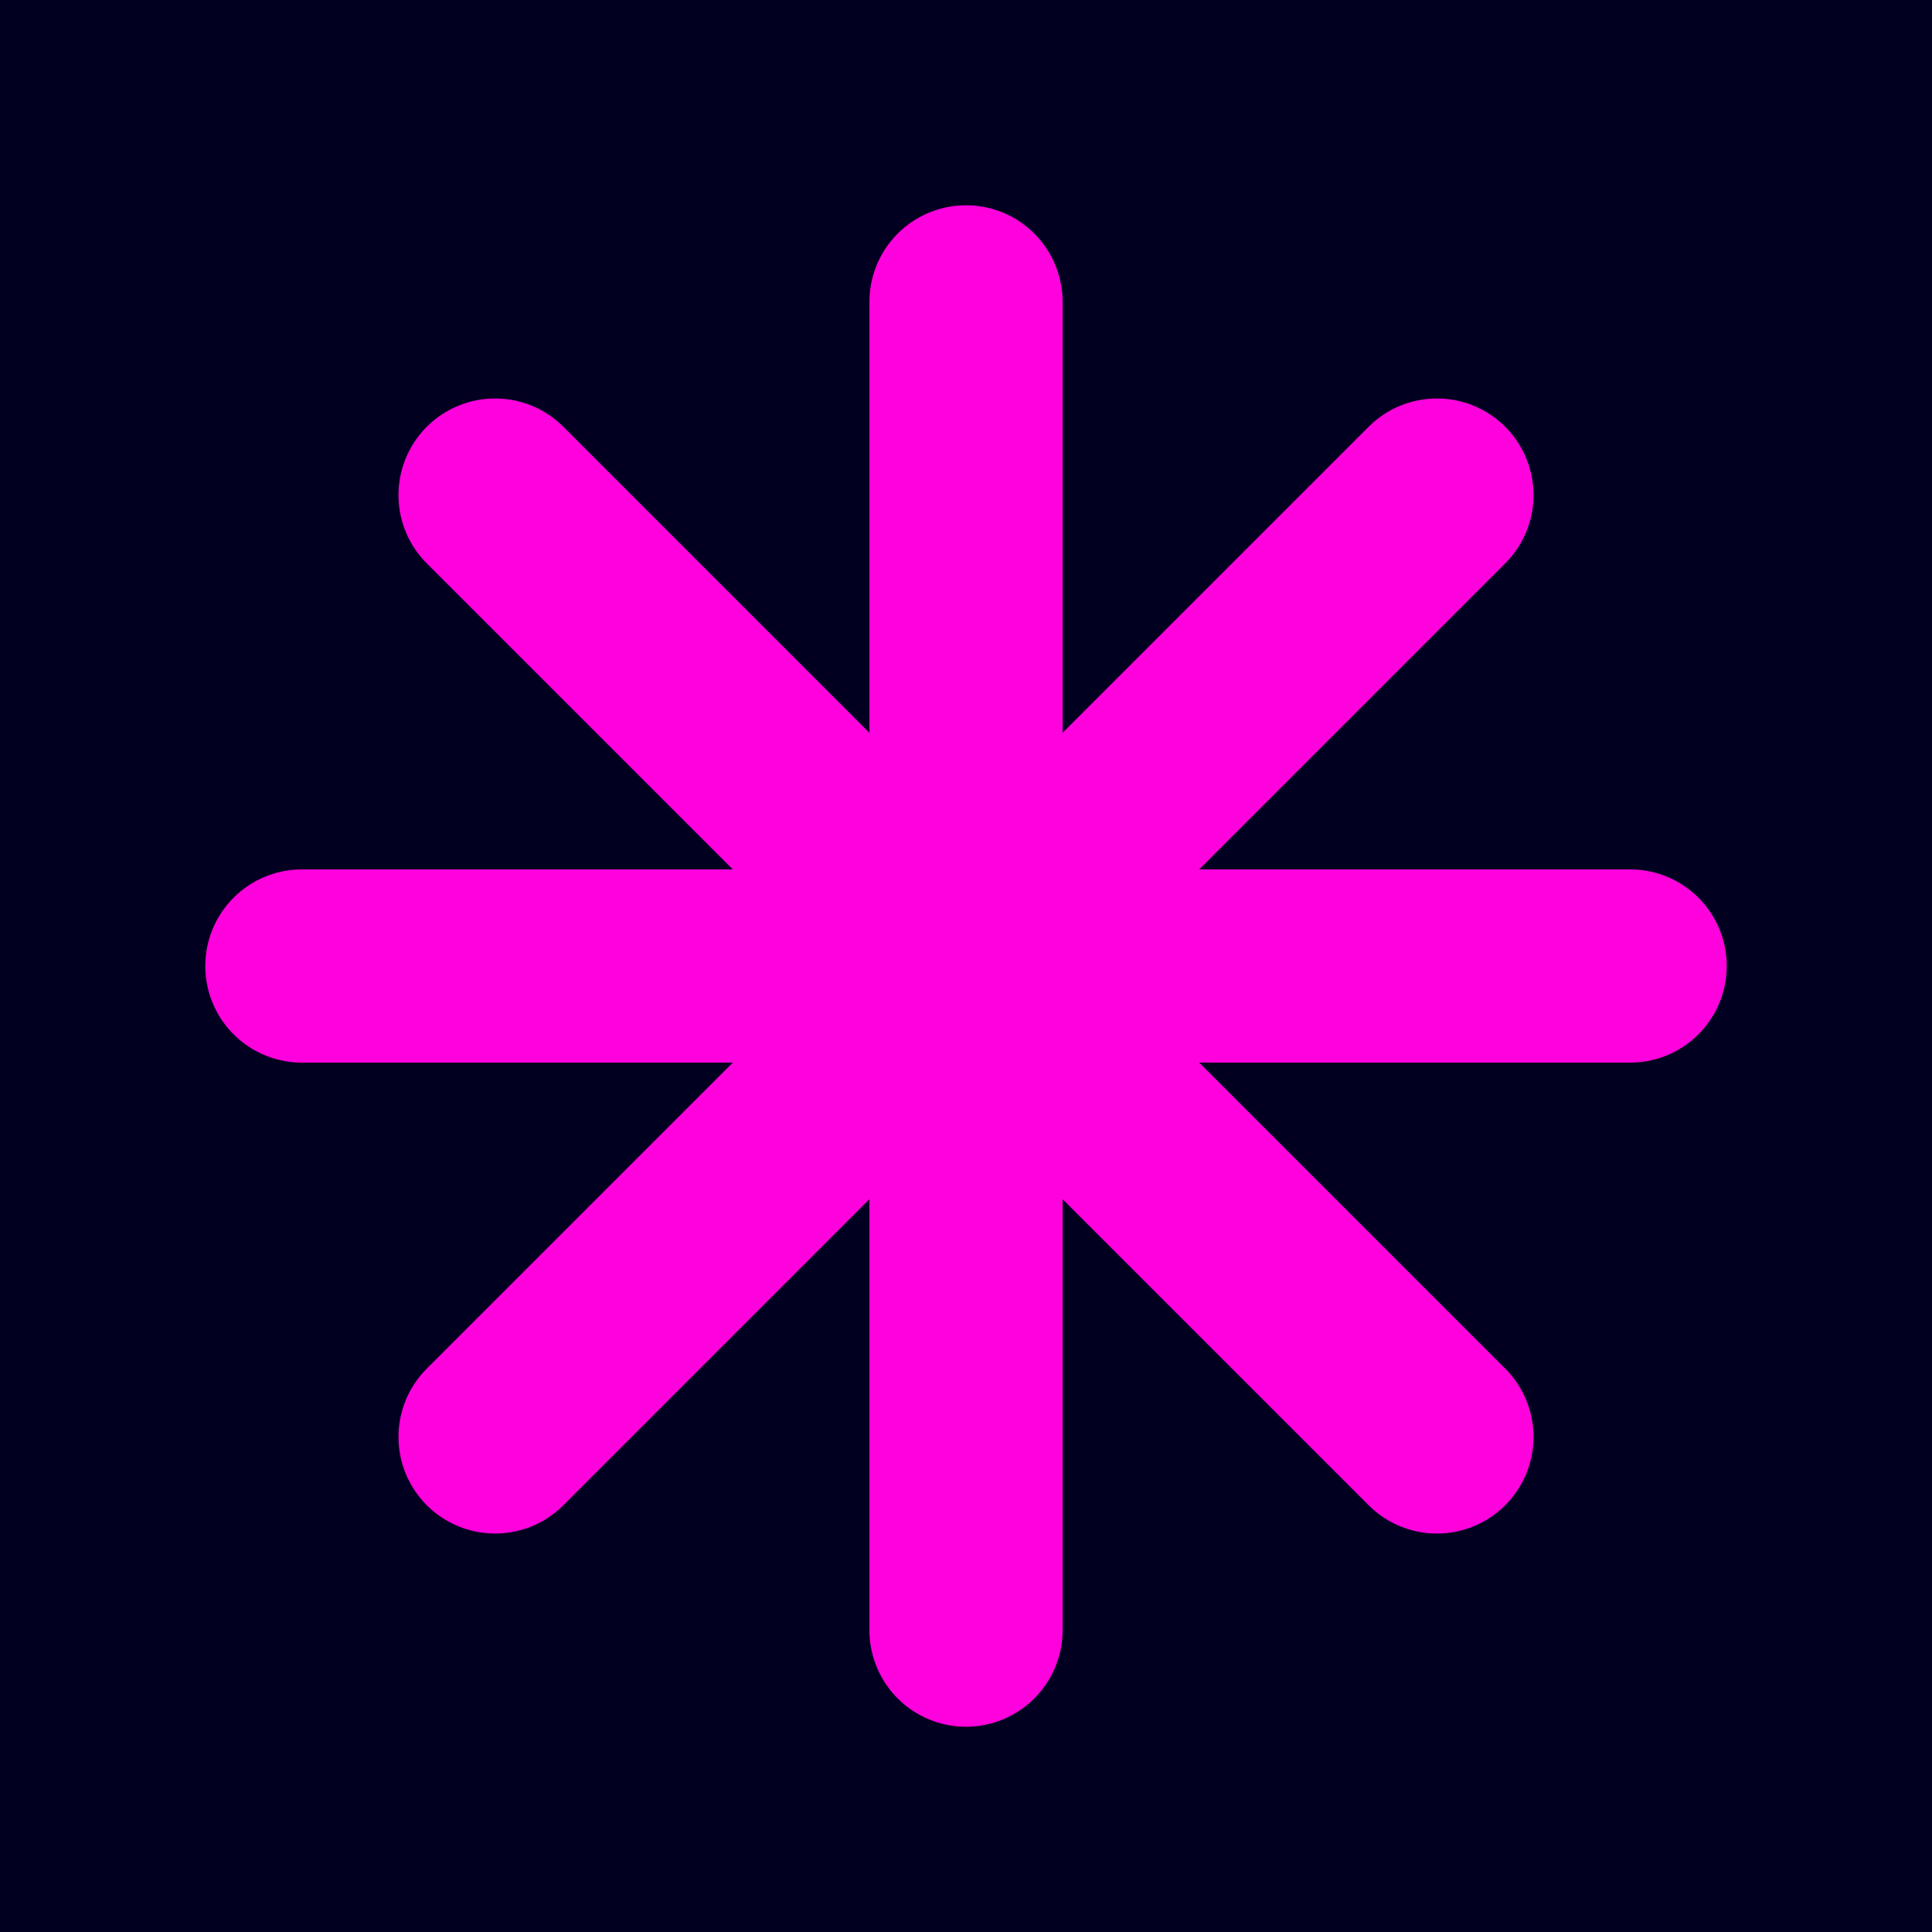
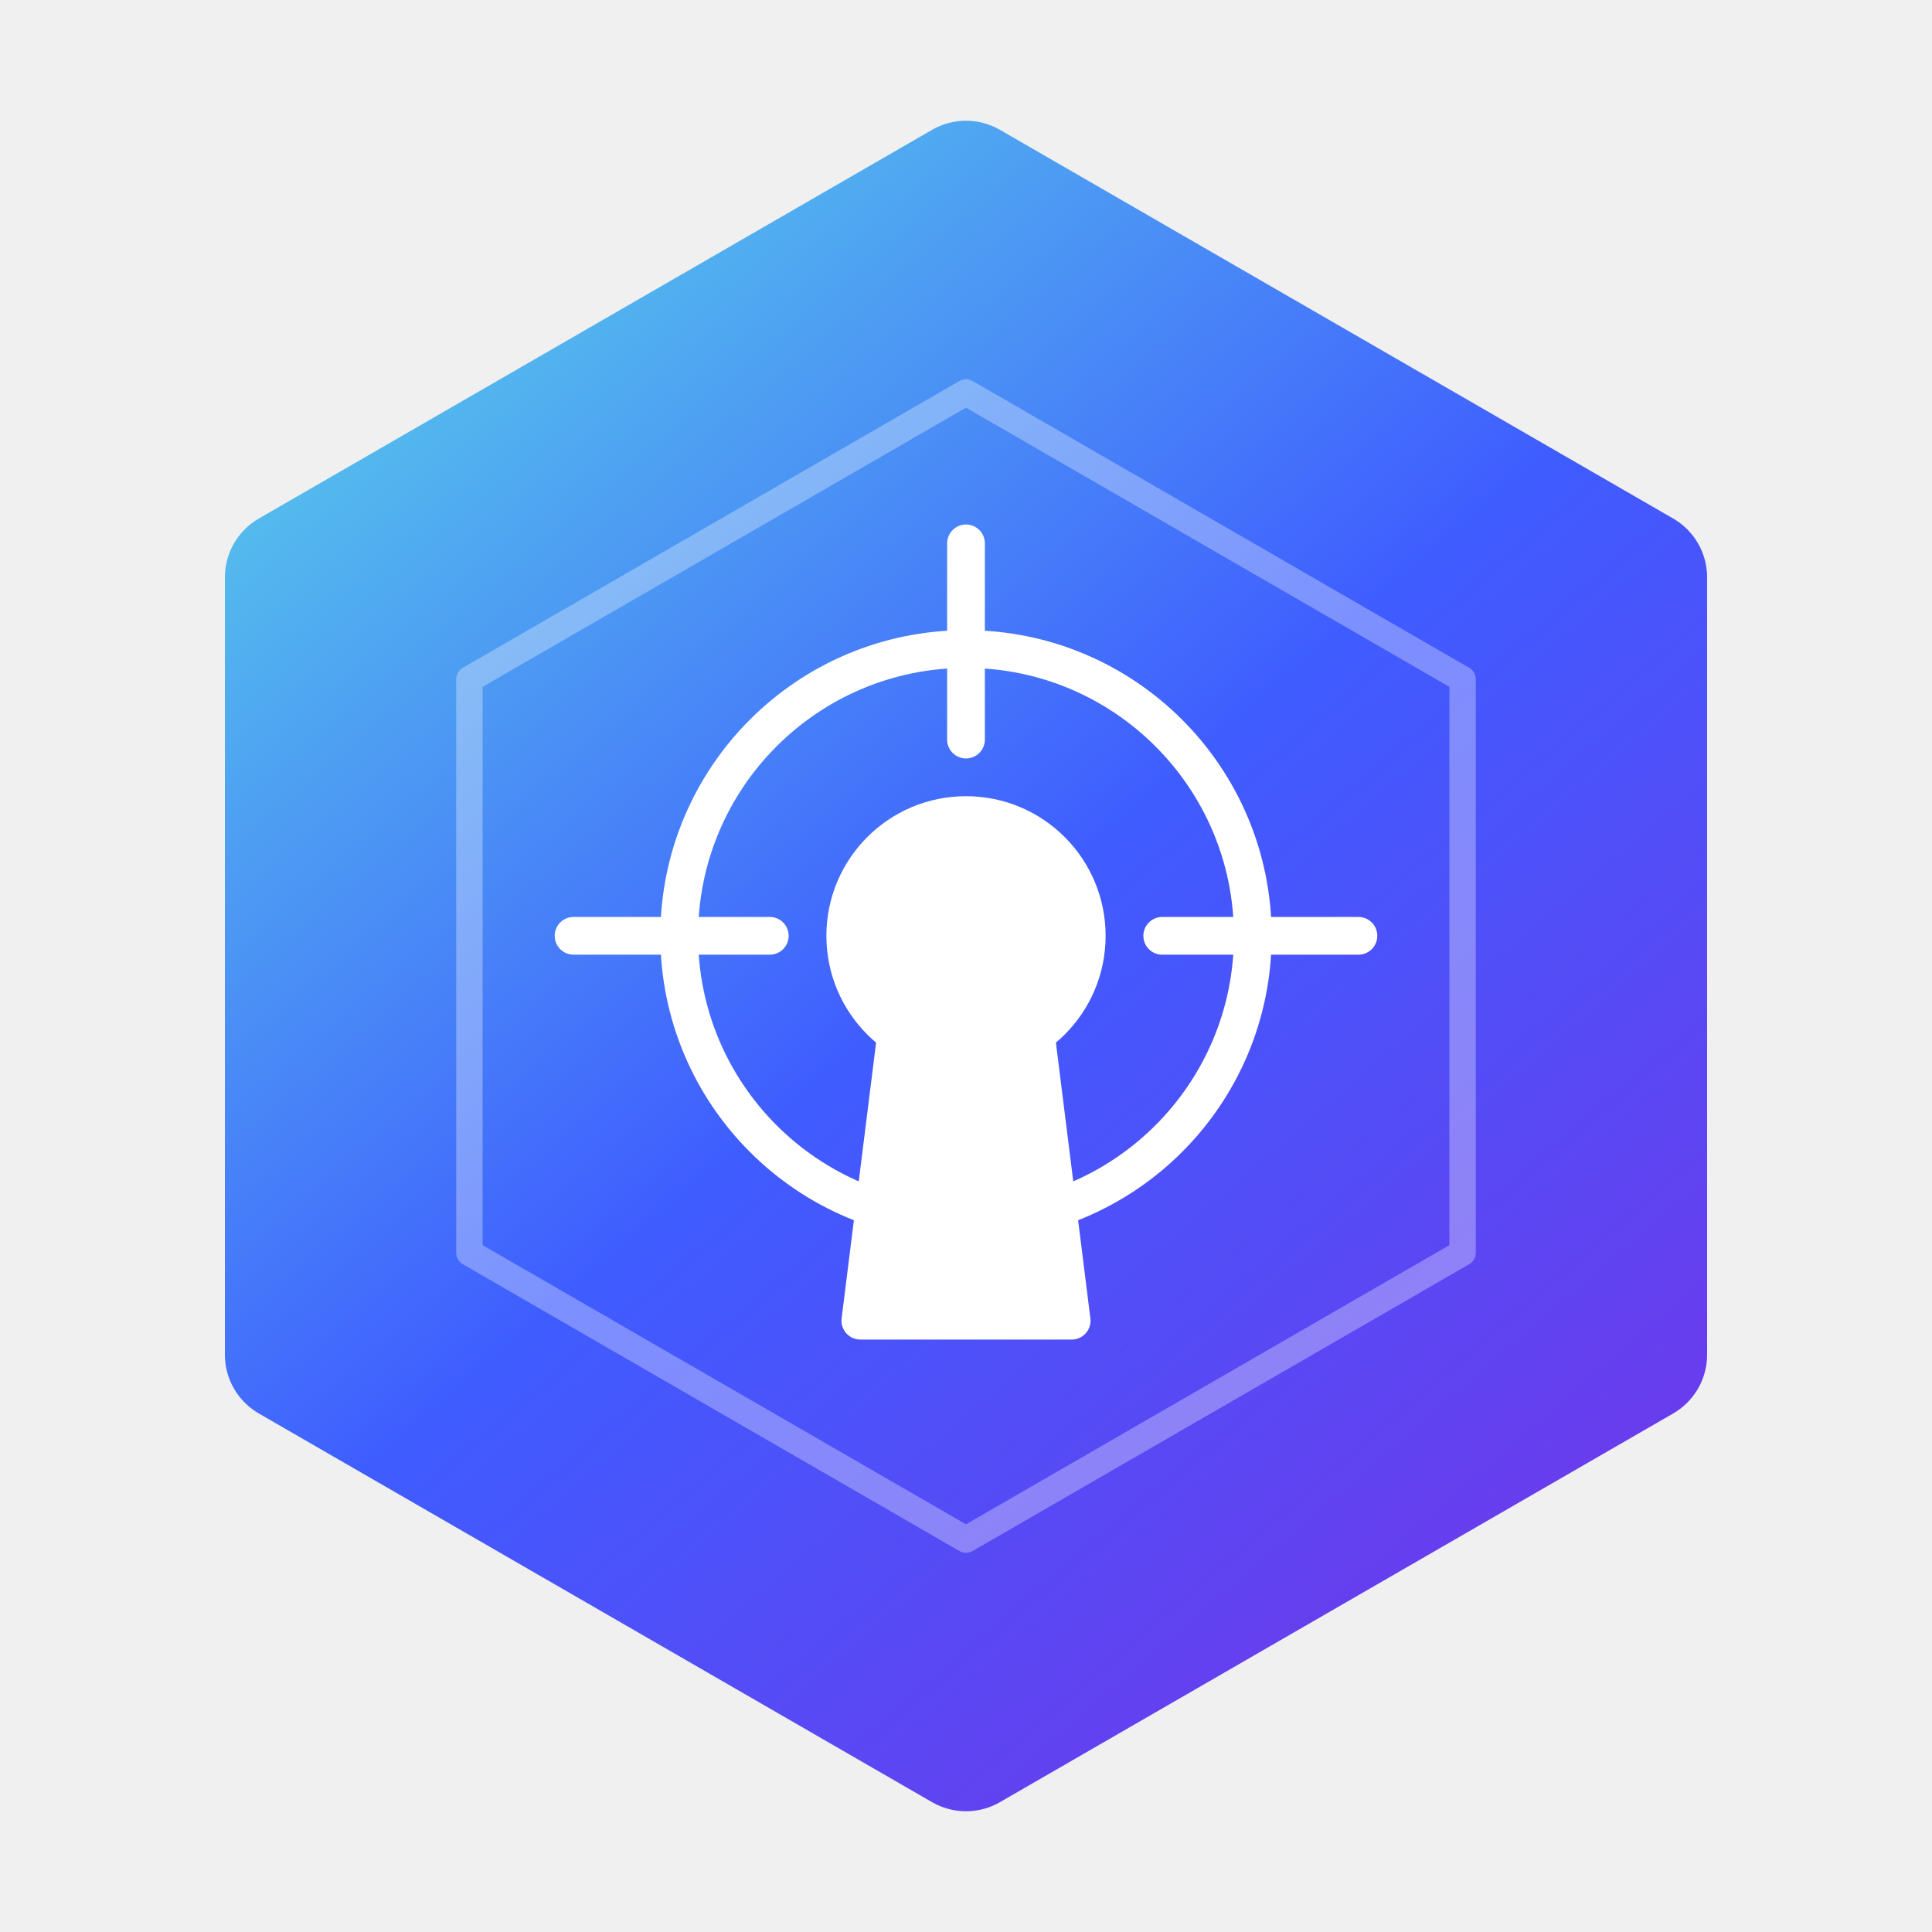
- <svg xmlns="http://www.w3.org/2000/svg" viewBox="0 0 32 32">
-   <rect width="32" height="32" fill="#020020" />
-   <g stroke="#ff01dc" stroke-width="3.2" stroke-linecap="round">
-     <line x1="16" y1="5" x2="16" y2="27" />
-     <line x1="5" y1="16" x2="27" y2="16" />
-     <line x1="8.2" y1="8.2" x2="23.8" y2="23.8" />
-     <line x1="23.8" y1="8.2" x2="8.2" y2="23.8" />
-   </g>
+ <svg xmlns="http://www.w3.org/2000/svg" viewBox="0 0 256 256">
+   <defs>
+     <linearGradient id="vhi" x1="30" y1="14" x2="226" y2="242" gradientUnits="userSpaceOnUse">
+       <stop offset="0" stop-color="#5CE1E6" />
+       <stop offset="0.5" stop-color="#3F5CFF" />
+       <stop offset="1" stop-color="#7A2FE6" />
+     </linearGradient>
+   </defs>
+   <path d="M128.0 25.0 L217.2 76.5 L217.2 179.5 L128.0 231.0 L38.8 179.5 L38.8 76.5 Z" fill="url(#vhi)" stroke="url(#vhi)" stroke-width="18" stroke-linejoin="round" />
+   <path d="M128.0 52.0 L193.8 90.0 L193.8 166.0 L128.0 204.0 L62.2 166.0 L62.2 90.0 Z" fill="none" stroke="#FFFFFF" stroke-opacity="0.32" stroke-width="3.5" stroke-linejoin="round" />
+   <circle cx="128" cy="124" r="38" fill="none" stroke="#FFFFFF" stroke-width="5" />
+   <path d="M102 124 L76 124 M154 124 L180 124 M128 98 L128 72" fill="none" stroke="#FFFFFF" stroke-width="5" stroke-linecap="round" />
+   <circle cx="128" cy="124" r="18.5" fill="#FFFFFF" />
+   <path d="M119 135 L137 135 L142 175 L114 175 Z" fill="#FFFFFF" stroke="#FFFFFF" stroke-width="5" stroke-linejoin="round" />
</svg>
